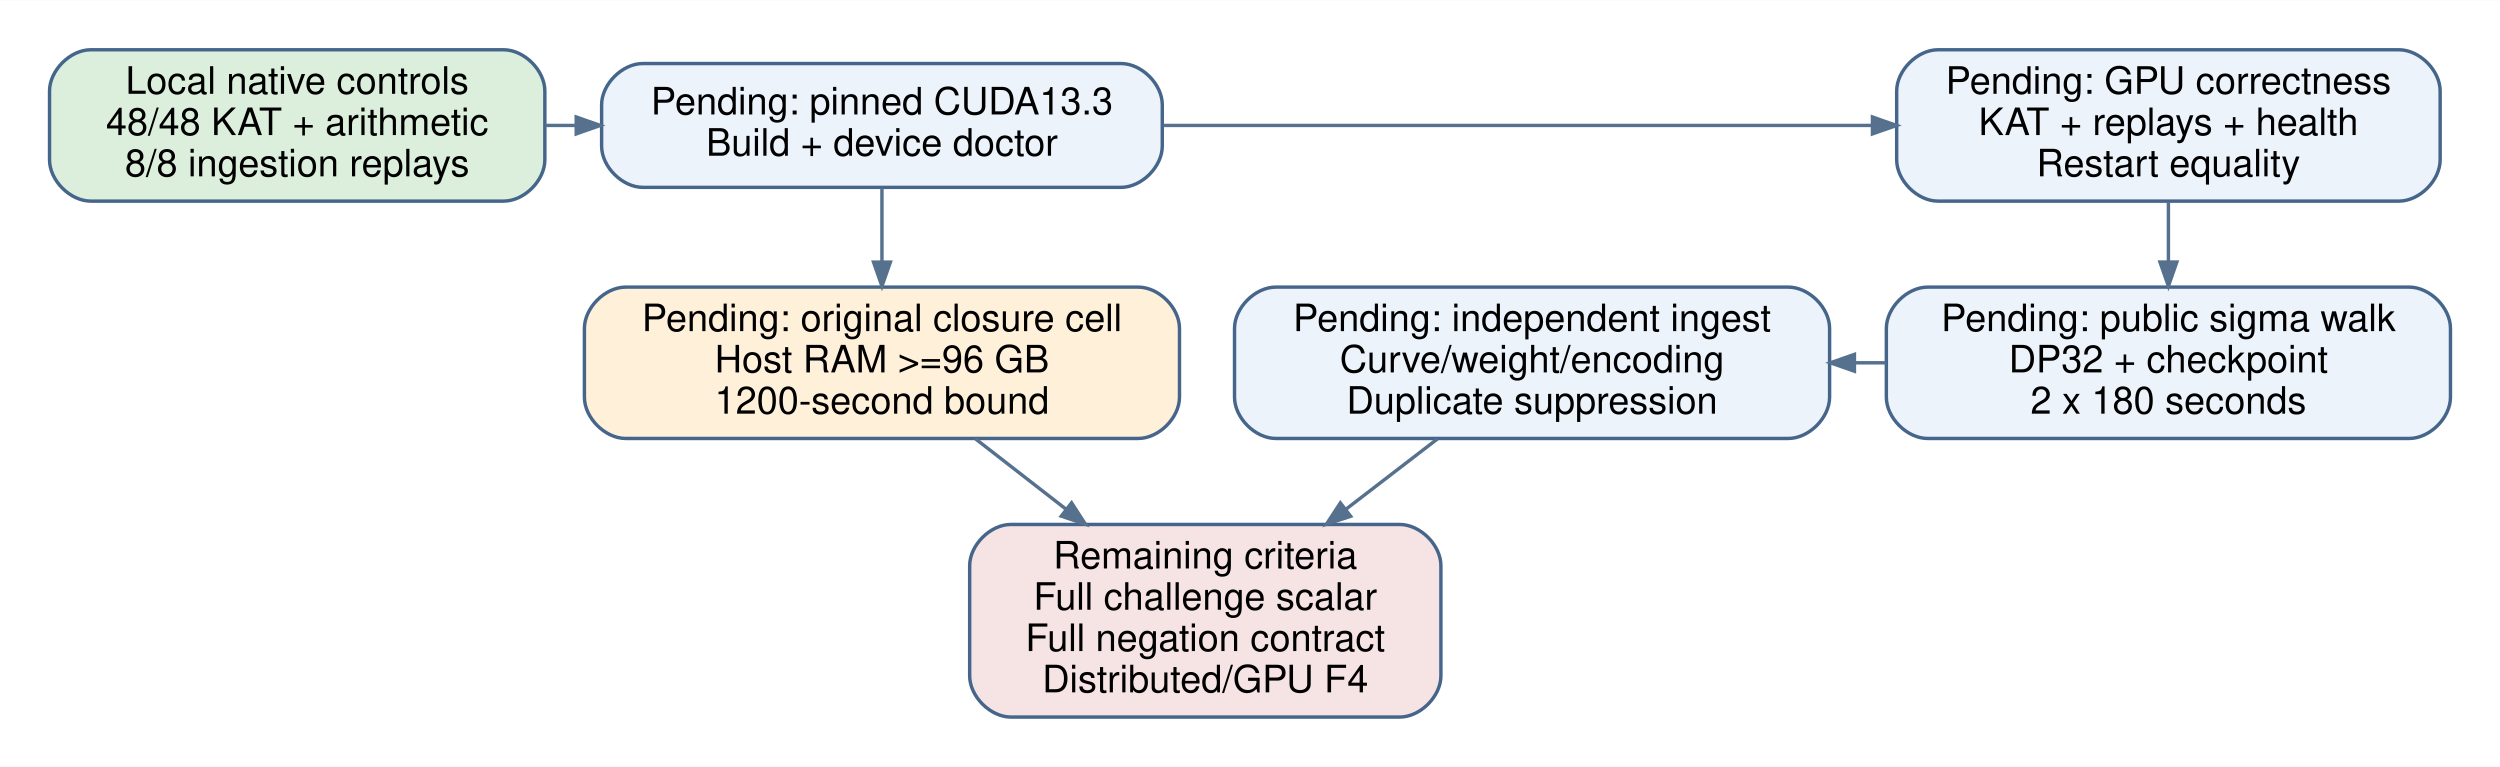
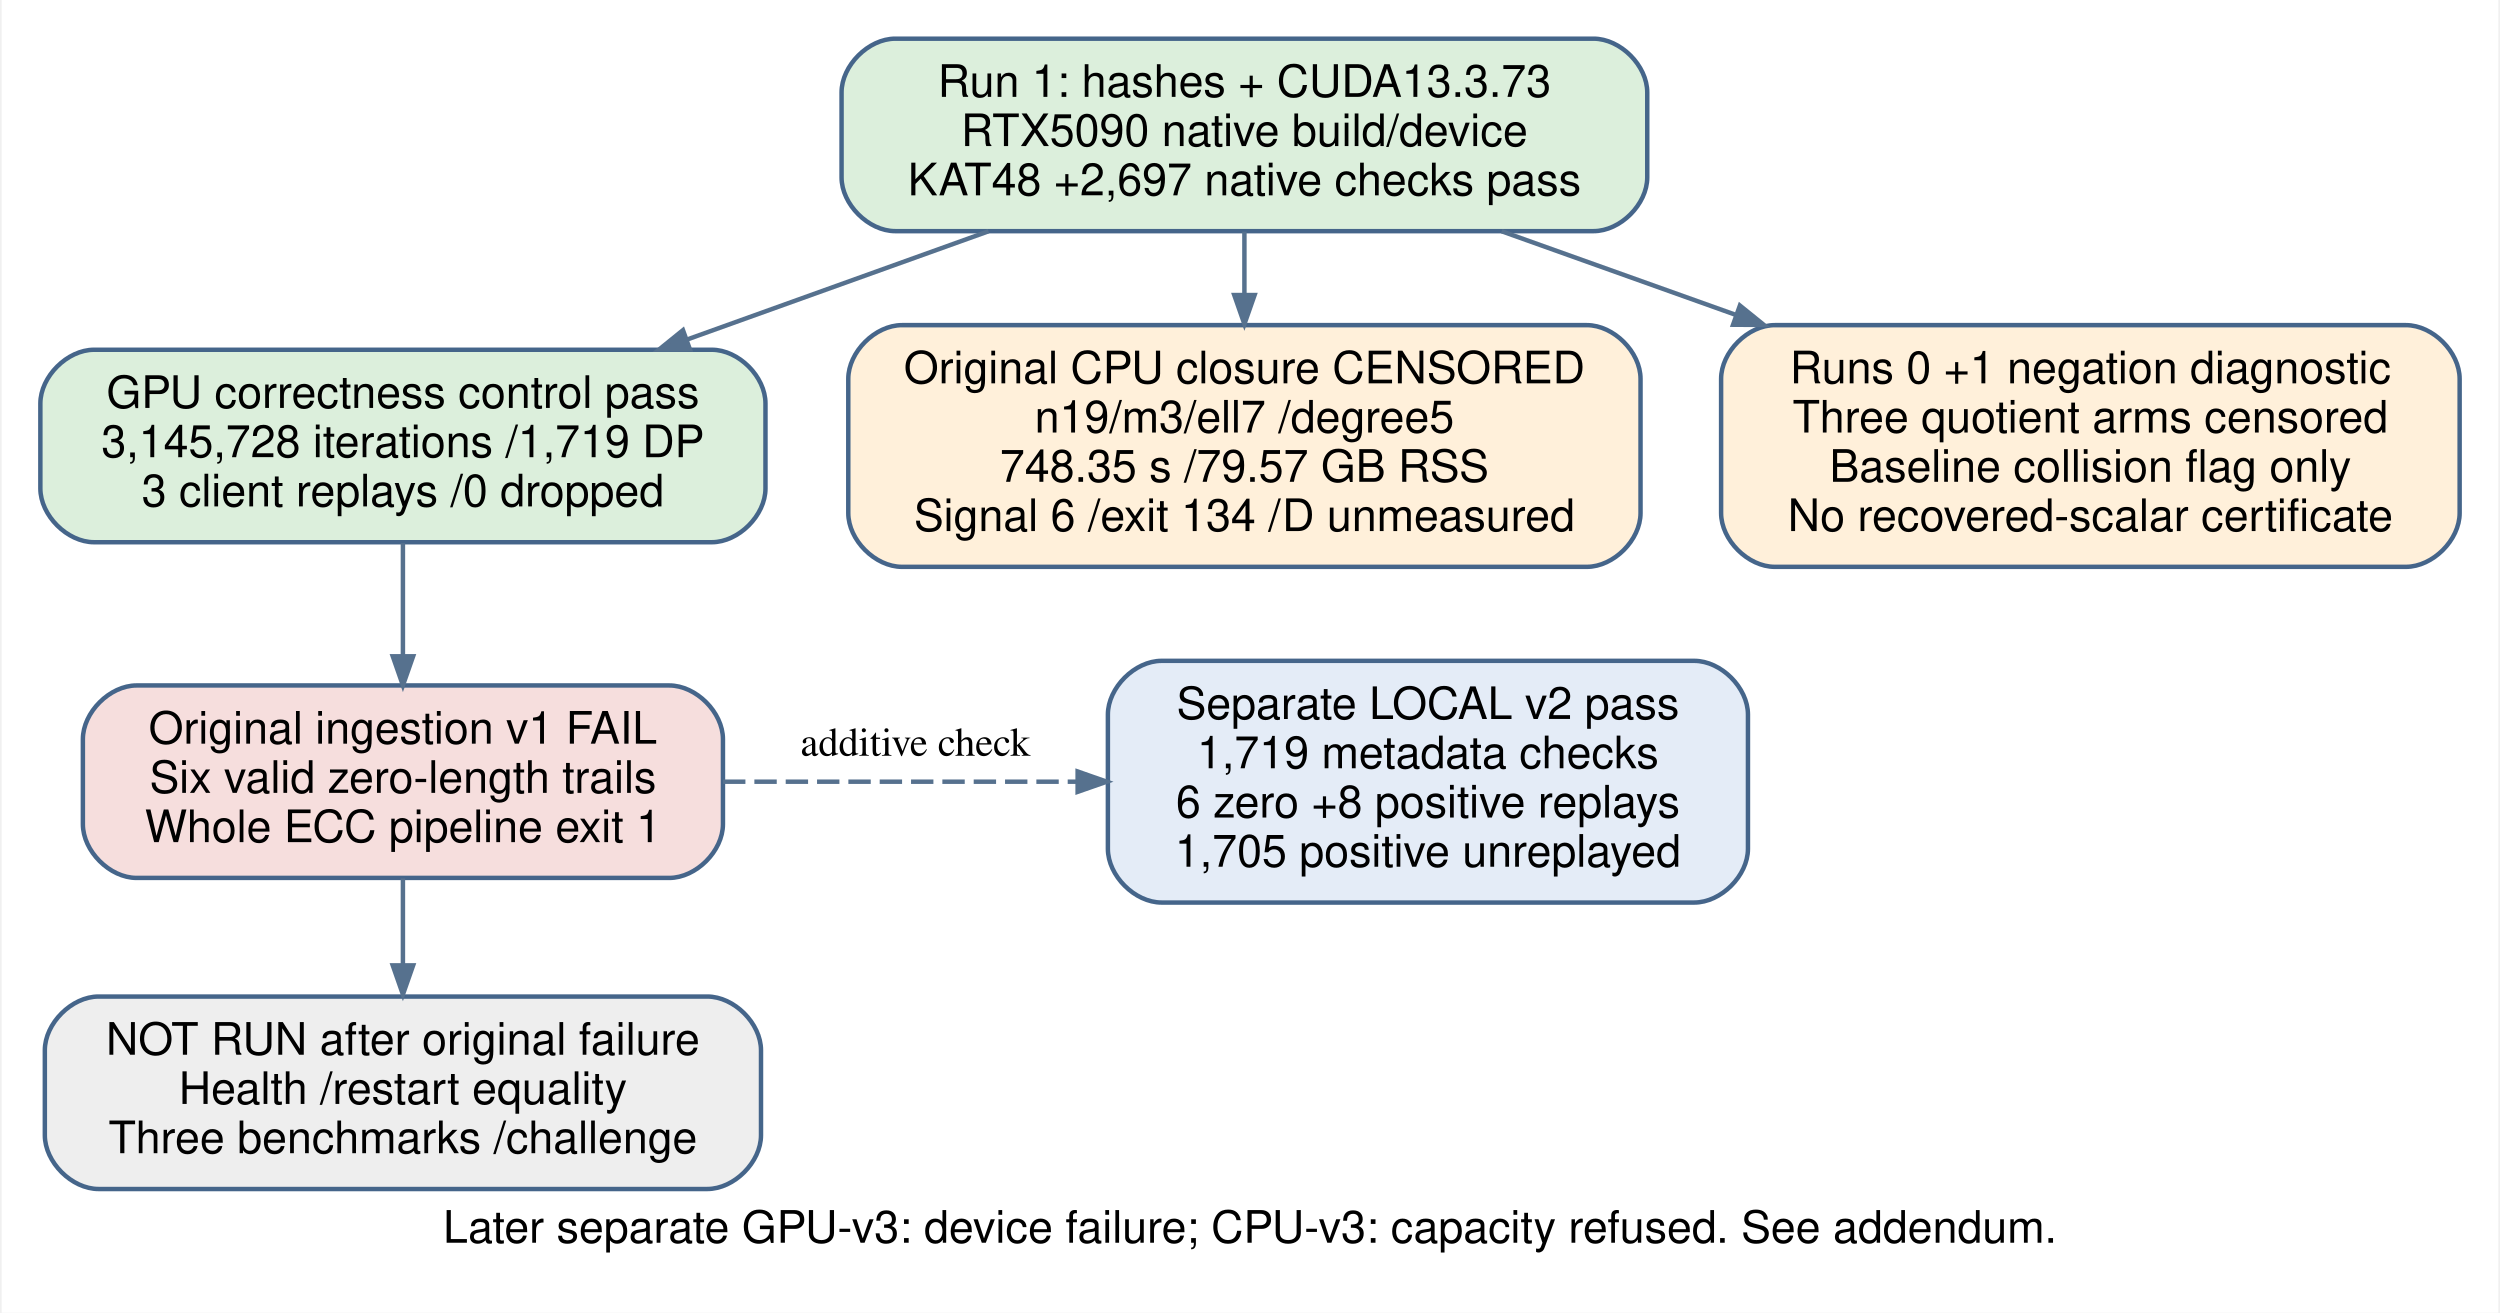
- <svg xmlns="http://www.w3.org/2000/svg" width="727pt" height="223pt" viewBox="0.00 0.00 726.80 222.80">
-   <g id="graph0" class="graph" transform="scale(1 1) rotate(0) translate(14.4 208.4)">
-     <polygon fill="white" stroke="transparent" points="-14.4,14.4 -14.4,-208.4 712.4,-208.4 712.4,14.4 -14.4,14.4" />
+ <svg xmlns="http://www.w3.org/2000/svg" width="558pt" height="293pt" viewBox="0.00 0.00 557.78 293.28">
+   <g id="graph0" class="graph" transform="scale(1 1) rotate(0) translate(8.64 284.64)">
+     <polygon fill="white" stroke="transparent" points="-8.64,8.64 -8.64,-284.64 549.14,-284.64 549.14,8.64 -8.64,8.64" />
+     <text text-anchor="middle" x="270.25" y="-7" font-family="Helvetica,sans-Serif" font-size="10.00">Later separate GPU-v3: device failure; CPU-v3: capacity refused. See addendum.</text>
    <g id="node1" class="node">
-       <path fill="#dcefdc" stroke="#45658a" d="M132,-194C132,-194 12,-194 12,-194 6,-194 0,-188 0,-182 0,-182 0,-162 0,-162 0,-156 6,-150 12,-150 12,-150 132,-150 132,-150 138,-150 144,-156 144,-162 144,-162 144,-182 144,-182 144,-188 138,-194 132,-194" />
-       <text text-anchor="middle" x="72" y="-181.2" font-family="Helvetica,sans-Serif" font-size="11.00">Local native controls</text>
-       <text text-anchor="middle" x="72" y="-169.2" font-family="Helvetica,sans-Serif" font-size="11.00">48/48 KAT + arithmetic</text>
-       <text text-anchor="middle" x="72" y="-157.2" font-family="Helvetica,sans-Serif" font-size="11.00">8/8 ingestion replays</text>
+       <path fill="#dcefdc" stroke="#45658a" d="M347,-276C347,-276 191,-276 191,-276 185,-276 179,-270 179,-264 179,-264 179,-245 179,-245 179,-239 185,-233 191,-233 191,-233 347,-233 347,-233 353,-233 359,-239 359,-245 359,-245 359,-264 359,-264 359,-270 353,-276 347,-276" />
+       <text text-anchor="middle" x="269" y="-263" font-family="Helvetica,sans-Serif" font-size="10.00">Run 1: hashes + CUDA13.3.73</text>
+       <text text-anchor="middle" x="269" y="-252" font-family="Helvetica,sans-Serif" font-size="10.00">RTX5090 native build/device</text>
+       <text text-anchor="middle" x="269" y="-241" font-family="Helvetica,sans-Serif" font-size="10.00">KAT48 +2,697 native checks pass</text>
    </g>
    <g id="node2" class="node">
-       <path fill="#edf3fb" stroke="#45658a" d="M311.5,-190C311.5,-190 172.5,-190 172.5,-190 166.5,-190 160.5,-184 160.5,-178 160.5,-178 160.5,-166 160.5,-166 160.5,-160 166.5,-154 172.5,-154 172.5,-154 311.5,-154 311.5,-154 317.5,-154 323.5,-160 323.5,-166 323.5,-166 323.5,-178 323.5,-178 323.5,-184 317.5,-190 311.5,-190" />
-       <text text-anchor="middle" x="242" y="-175.2" font-family="Helvetica,sans-Serif" font-size="11.00">Pending: pinned CUDA13.3</text>
-       <text text-anchor="middle" x="242" y="-163.2" font-family="Helvetica,sans-Serif" font-size="11.00">Build + device doctor</text>
+       <path fill="#dcefdc" stroke="#45658a" d="M150,-206.5C150,-206.5 12,-206.5 12,-206.5 6,-206.5 0,-200.5 0,-194.5 0,-194.5 0,-175.5 0,-175.5 0,-169.5 6,-163.5 12,-163.5 12,-163.5 150,-163.5 150,-163.5 156,-163.5 162,-169.5 162,-175.5 162,-175.5 162,-194.5 162,-194.5 162,-200.5 156,-206.5 150,-206.5" />
+       <text text-anchor="middle" x="81" y="-193.5" font-family="Helvetica,sans-Serif" font-size="10.00">GPU correctness control pass</text>
+       <text text-anchor="middle" x="81" y="-182.5" font-family="Helvetica,sans-Serif" font-size="10.00">3,145,728 iterations /1,719 DP</text>
+       <text text-anchor="middle" x="81" y="-171.5" font-family="Helvetica,sans-Serif" font-size="10.00">3 client replays /0 dropped</text>
    </g>
    <g id="edge1" class="edge">
-       <path fill="none" stroke="#56718e" d="M144.05,-172C147.06,-172 150.08,-172 153.09,-172" />
-       <polygon fill="#56718e" stroke="#56718e" points="153.12,-174.45 160.12,-172 153.12,-169.55 153.12,-174.45" />
+       <path fill="none" stroke="#56718e" d="M211.83,-232.97C190.59,-225.35 166.37,-216.65 144.6,-208.83" />
+       <polygon fill="#56718e" stroke="#56718e" points="145.11,-206.6 138.22,-206.55 143.57,-210.88 145.11,-206.6" />
+     </g>
+     <g id="node6" class="node">
+       <path fill="#fff0da" stroke="#45658a" d="M345.5,-212C345.5,-212 192.5,-212 192.5,-212 186.5,-212 180.5,-206 180.5,-200 180.5,-200 180.5,-170 180.5,-170 180.5,-164 186.5,-158 192.5,-158 192.5,-158 345.5,-158 345.5,-158 351.5,-158 357.5,-164 357.5,-170 357.5,-170 357.5,-200 357.5,-200 357.5,-206 351.5,-212 345.5,-212" />
+       <text text-anchor="middle" x="269" y="-199" font-family="Helvetica,sans-Serif" font-size="10.00">Original CPU closure CENSORED</text>
+       <text text-anchor="middle" x="269" y="-188" font-family="Helvetica,sans-Serif" font-size="10.00">n19/m3/ell7 /degree5</text>
+       <text text-anchor="middle" x="269" y="-177" font-family="Helvetica,sans-Serif" font-size="10.00">748.35 s /79.57 GB RSS</text>
+       <text text-anchor="middle" x="269" y="-166" font-family="Helvetica,sans-Serif" font-size="10.00">Signal 6 /exit 134 /D unmeasured</text>
+     </g>
+     <g id="edge4" class="edge">
+       <path fill="none" stroke="#56718e" d="M269,-232.88C269,-228.4 269,-223.56 269,-218.74" />
+       <polygon fill="#56718e" stroke="#56718e" points="271.28,-218.73 269,-212.23 266.73,-218.73 271.28,-218.73" />
+     </g>
+     <g id="node7" class="node">
+       <path fill="#fff0da" stroke="#45658a" d="M528.5,-212C528.5,-212 387.5,-212 387.5,-212 381.5,-212 375.5,-206 375.5,-200 375.5,-200 375.5,-170 375.5,-170 375.5,-164 381.5,-158 387.5,-158 387.5,-158 528.5,-158 528.5,-158 534.5,-158 540.5,-164 540.5,-170 540.5,-170 540.5,-200 540.5,-200 540.5,-206 534.5,-212 528.5,-212" />
+       <text text-anchor="middle" x="458" y="-199" font-family="Helvetica,sans-Serif" font-size="10.00">Runs 0 +1 negation diagnostic</text>
+       <text text-anchor="middle" x="458" y="-188" font-family="Helvetica,sans-Serif" font-size="10.00">Three quotient arms censored</text>
+       <text text-anchor="middle" x="458" y="-177" font-family="Helvetica,sans-Serif" font-size="10.00">Baseline collision flag only</text>
+       <text text-anchor="middle" x="458" y="-166" font-family="Helvetica,sans-Serif" font-size="10.00">No recovered-scalar certificate</text>
+     </g>
+     <g id="edge5" class="edge">
+       <path fill="none" stroke="#56718e" d="M326.48,-232.97C342.92,-227.1 361.14,-220.59 378.65,-214.34" />
+       <polygon fill="#56718e" stroke="#56718e" points="379.7,-216.38 385.06,-212.05 378.17,-212.09 379.7,-216.38" />
    </g>
    <g id="node3" class="node">
-       <path fill="#edf3fb" stroke="#45658a" d="M683,-194C683,-194 549,-194 549,-194 543,-194 537,-188 537,-182 537,-182 537,-162 537,-162 537,-156 543,-150 549,-150 549,-150 683,-150 683,-150 689,-150 695,-156 695,-162 695,-162 695,-182 695,-182 695,-188 689,-194 683,-194" />
-       <text text-anchor="middle" x="616" y="-181.2" font-family="Helvetica,sans-Serif" font-size="11.00">Pending: GPU correctness</text>
-       <text text-anchor="middle" x="616" y="-169.2" font-family="Helvetica,sans-Serif" font-size="11.00">KAT + replays + health</text>
-       <text text-anchor="middle" x="616" y="-157.2" font-family="Helvetica,sans-Serif" font-size="11.00">Restart equality</text>
+       <path fill="#f6dedd" stroke="#45658a" d="M140.5,-131.5C140.5,-131.5 21.5,-131.5 21.5,-131.5 15.5,-131.5 9.5,-125.5 9.5,-119.5 9.5,-119.5 9.5,-100.5 9.5,-100.5 9.5,-94.5 15.5,-88.5 21.5,-88.5 21.5,-88.5 140.5,-88.5 140.5,-88.5 146.5,-88.5 152.5,-94.5 152.5,-100.5 152.5,-100.5 152.5,-119.5 152.5,-119.5 152.5,-125.5 146.5,-131.5 140.5,-131.5" />
+       <text text-anchor="middle" x="81" y="-118.5" font-family="Helvetica,sans-Serif" font-size="10.00">Original ingestion v1 FAIL</text>
+       <text text-anchor="middle" x="81" y="-107.5" font-family="Helvetica,sans-Serif" font-size="10.00">Six valid zero-length trails</text>
+       <text text-anchor="middle" x="81" y="-96.5" font-family="Helvetica,sans-Serif" font-size="10.00">Whole ECC pipeline exit 1</text>
    </g>
    <g id="edge2" class="edge">
-       <path fill="none" stroke="#56718e" d="M323.81,-172C392.5,-172 461.19,-172 529.88,-172" />
-       <polygon fill="#56718e" stroke="#56718e" points="529.96,-174.45 536.96,-172 529.96,-169.55 529.96,-174.45" />
-     </g>
-     <g id="node6" class="node">
-       <path fill="#fff0da" stroke="#45658a" d="M316.5,-125C316.5,-125 167.5,-125 167.5,-125 161.5,-125 155.5,-119 155.5,-113 155.5,-113 155.5,-93 155.5,-93 155.5,-87 161.5,-81 167.5,-81 167.5,-81 316.5,-81 316.5,-81 322.5,-81 328.5,-87 328.5,-93 328.5,-93 328.5,-113 328.5,-113 328.5,-119 322.5,-125 316.5,-125" />
-       <text text-anchor="middle" x="242" y="-112.2" font-family="Helvetica,sans-Serif" font-size="11.00">Pending: original closure cell</text>
-       <text text-anchor="middle" x="242" y="-100.2" font-family="Helvetica,sans-Serif" font-size="11.00">Host RAM &gt;=96 GB</text>
-       <text text-anchor="middle" x="242" y="-88.2" font-family="Helvetica,sans-Serif" font-size="11.00">1200-second bound</text>
-     </g>
-     <g id="edge5" class="edge">
-       <path fill="none" stroke="#56718e" d="M242,-153.75C242,-147.23 242,-139.64 242,-132.37" />
-       <polygon fill="#56718e" stroke="#56718e" points="244.45,-132.27 242,-125.27 239.55,-132.27 244.45,-132.27" />
+       <path fill="none" stroke="#56718e" d="M81,-163.28C81,-155.5 81,-146.55 81,-138.27" />
+       <polygon fill="#56718e" stroke="#56718e" points="83.28,-138.02 81,-131.52 78.73,-138.02 83.28,-138.02" />
    </g>
    <g id="node4" class="node">
-       <path fill="#edf3fb" stroke="#45658a" d="M686,-125C686,-125 546,-125 546,-125 540,-125 534,-119 534,-113 534,-113 534,-93 534,-93 534,-87 540,-81 546,-81 546,-81 686,-81 686,-81 692,-81 698,-87 698,-93 698,-93 698,-113 698,-113 698,-119 692,-125 686,-125" />
-       <text text-anchor="middle" x="616" y="-112.2" font-family="Helvetica,sans-Serif" font-size="11.00">Pending: public sigma walk</text>
-       <text text-anchor="middle" x="616" y="-100.2" font-family="Helvetica,sans-Serif" font-size="11.00">DP32 + checkpoint</text>
-       <text text-anchor="middle" x="616" y="-88.2" font-family="Helvetica,sans-Serif" font-size="11.00">2 x 180 seconds</text>
+       <path fill="#e4ecf7" stroke="#45658a" d="M369.5,-137C369.5,-137 250.5,-137 250.5,-137 244.5,-137 238.5,-131 238.5,-125 238.5,-125 238.5,-95 238.5,-95 238.5,-89 244.5,-83 250.5,-83 250.5,-83 369.5,-83 369.5,-83 375.5,-83 381.5,-89 381.5,-95 381.5,-95 381.5,-125 381.5,-125 381.5,-131 375.5,-137 369.5,-137" />
+       <text text-anchor="middle" x="310" y="-124" font-family="Helvetica,sans-Serif" font-size="10.00">Separate LOCAL v2 pass</text>
+       <text text-anchor="middle" x="310" y="-113" font-family="Helvetica,sans-Serif" font-size="10.00">1,719 metadata checks</text>
+       <text text-anchor="middle" x="310" y="-102" font-family="Helvetica,sans-Serif" font-size="10.00">6 zero +8 positive replays</text>
+       <text text-anchor="middle" x="310" y="-91" font-family="Helvetica,sans-Serif" font-size="10.00">1,705 positive unreplayed</text>
+     </g>
+     <g id="edge6" class="edge">
+       <path fill="none" stroke="#56718e" stroke-dasharray="5,2" d="M152.52,-110C177.57,-110 205.84,-110 231.44,-110" />
+       <polygon fill="#56718e" stroke="#56718e" points="231.74,-112.28 238.24,-110 231.74,-107.73 231.74,-112.28" />
+       <text text-anchor="middle" x="195.5" y="-115.8" font-family="Times,serif" font-size="9.00">additive check</text>
+     </g>
+     <g id="node5" class="node">
+       <path fill="#eeeeee" stroke="#45658a" d="M149,-62C149,-62 13,-62 13,-62 7,-62 1,-56 1,-50 1,-50 1,-31 1,-31 1,-25 7,-19 13,-19 13,-19 149,-19 149,-19 155,-19 161,-25 161,-31 161,-31 161,-50 161,-50 161,-56 155,-62 149,-62" />
+       <text text-anchor="middle" x="81" y="-49" font-family="Helvetica,sans-Serif" font-size="10.00">NOT RUN after original failure</text>
+       <text text-anchor="middle" x="81" y="-38" font-family="Helvetica,sans-Serif" font-size="10.00">Health /restart equality</text>
+       <text text-anchor="middle" x="81" y="-27" font-family="Helvetica,sans-Serif" font-size="10.00">Three benchmarks /challenge</text>
    </g>
    <g id="edge3" class="edge">
-       <path fill="none" stroke="#56718e" d="M616,-149.8C616,-144.3 616,-138.29 616,-132.48" />
-       <polygon fill="#56718e" stroke="#56718e" points="618.45,-132.29 616,-125.29 613.55,-132.29 618.45,-132.29" />
-     </g>
-     <g id="node5" class="node">
-       <path fill="#edf3fb" stroke="#45658a" d="M505.5,-125C505.5,-125 356.5,-125 356.5,-125 350.5,-125 344.5,-119 344.5,-113 344.5,-113 344.5,-93 344.5,-93 344.5,-87 350.5,-81 356.5,-81 356.5,-81 505.5,-81 505.5,-81 511.5,-81 517.5,-87 517.5,-93 517.5,-93 517.5,-113 517.5,-113 517.5,-119 511.5,-125 505.5,-125" />
-       <text text-anchor="middle" x="431" y="-112.2" font-family="Helvetica,sans-Serif" font-size="11.00">Pending: independent ingest</text>
-       <text text-anchor="middle" x="431" y="-100.2" font-family="Helvetica,sans-Serif" font-size="11.00">Curve/weight/encoding</text>
-       <text text-anchor="middle" x="431" y="-88.2" font-family="Helvetica,sans-Serif" font-size="11.00">Duplicate suppression</text>
-     </g>
-     <g id="edge4" class="edge">
-       <path fill="none" stroke="#56718e" d="M533.84,-103C530.82,-103 527.8,-103 524.77,-103" />
-       <polygon fill="#56718e" stroke="#56718e" points="524.72,-100.55 517.72,-103 524.72,-105.45 524.72,-100.55" />
-     </g>
-     <g id="node7" class="node">
-       <path fill="#f6e3e3" stroke="#45658a" d="M392.5,-56C392.5,-56 279.5,-56 279.5,-56 273.5,-56 267.5,-50 267.5,-44 267.5,-44 267.5,-12 267.5,-12 267.5,-6 273.5,0 279.5,0 279.5,0 392.5,0 392.5,0 398.5,0 404.5,-6 404.5,-12 404.5,-12 404.5,-44 404.5,-44 404.5,-50 398.5,-56 392.5,-56" />
-       <text text-anchor="middle" x="336" y="-43.2" font-family="Helvetica,sans-Serif" font-size="11.00">Remaining criteria</text>
-       <text text-anchor="middle" x="336" y="-31.2" font-family="Helvetica,sans-Serif" font-size="11.00">Full challenge scalar</text>
-       <text text-anchor="middle" x="336" y="-19.2" font-family="Helvetica,sans-Serif" font-size="11.00">Full negation contract</text>
-       <text text-anchor="middle" x="336" y="-7.2" font-family="Helvetica,sans-Serif" font-size="11.00">Distributed/GPU F4</text>
-     </g>
-     <g id="edge6" class="edge">
-       <path fill="none" stroke="#56718e" d="M403.52,-80.89C395.17,-74.47 385.81,-67.28 376.78,-60.34" />
-       <polygon fill="#56718e" stroke="#56718e" points="378.26,-58.38 371.21,-56.06 375.27,-62.27 378.26,-58.38" />
-     </g>
-     <g id="edge7" class="edge">
-       <path fill="none" stroke="#56718e" d="M269.19,-80.89C277.37,-74.53 286.54,-67.41 295.39,-60.53" />
-       <polygon fill="#56718e" stroke="#56718e" points="297.13,-62.29 301.16,-56.06 294.13,-58.42 297.13,-62.29" />
+       <path fill="none" stroke="#56718e" d="M81,-88.38C81,-82.34 81,-75.64 81,-69.24" />
+       <polygon fill="#56718e" stroke="#56718e" points="83.28,-68.96 81,-62.46 78.73,-68.96 83.28,-68.96" />
    </g>
  </g>
</svg>
